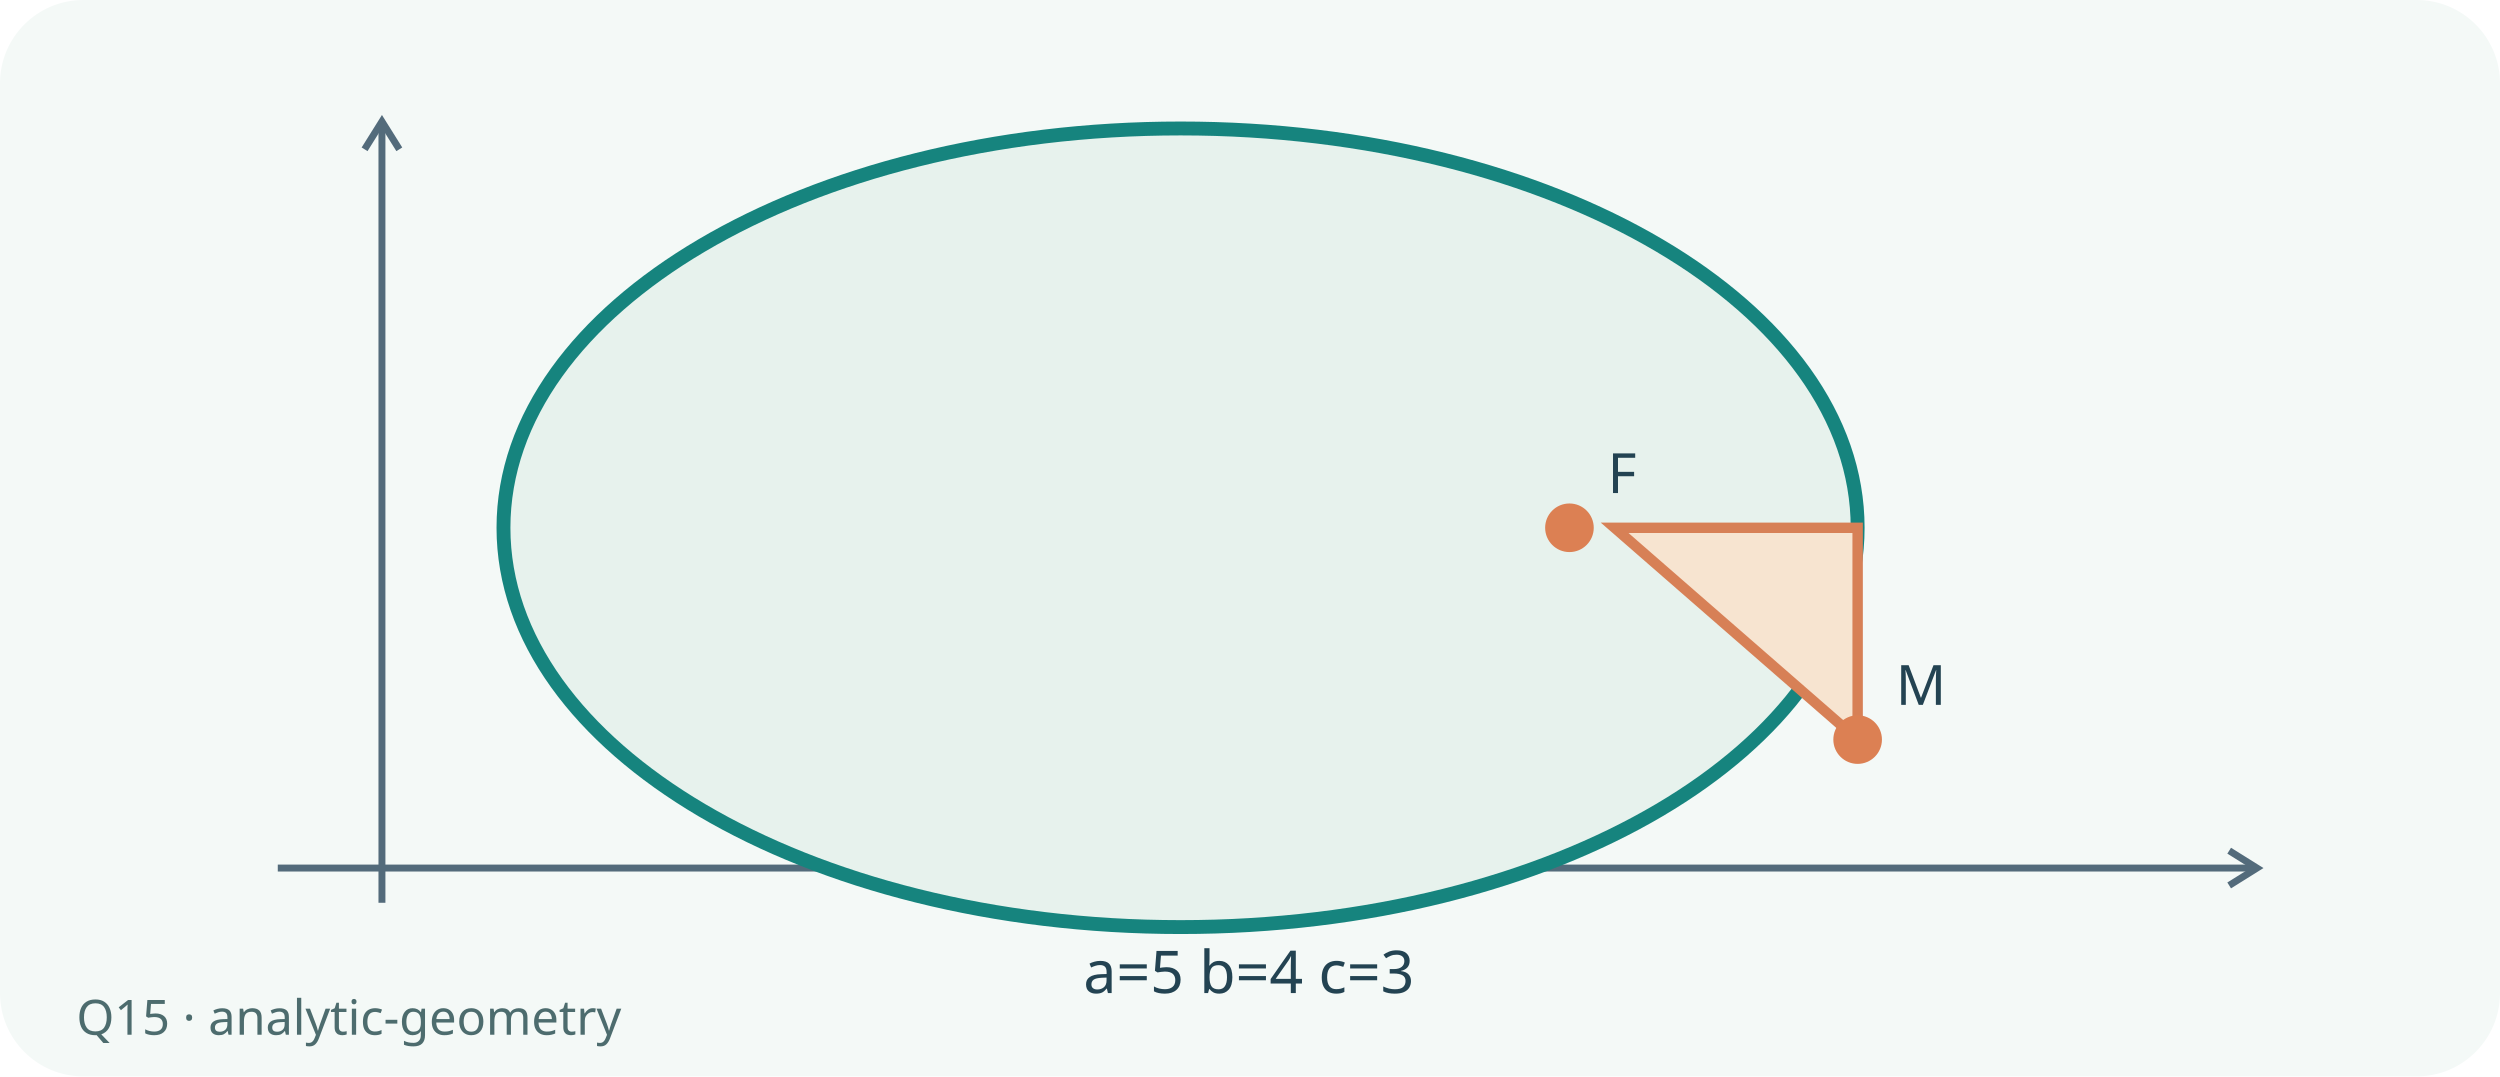
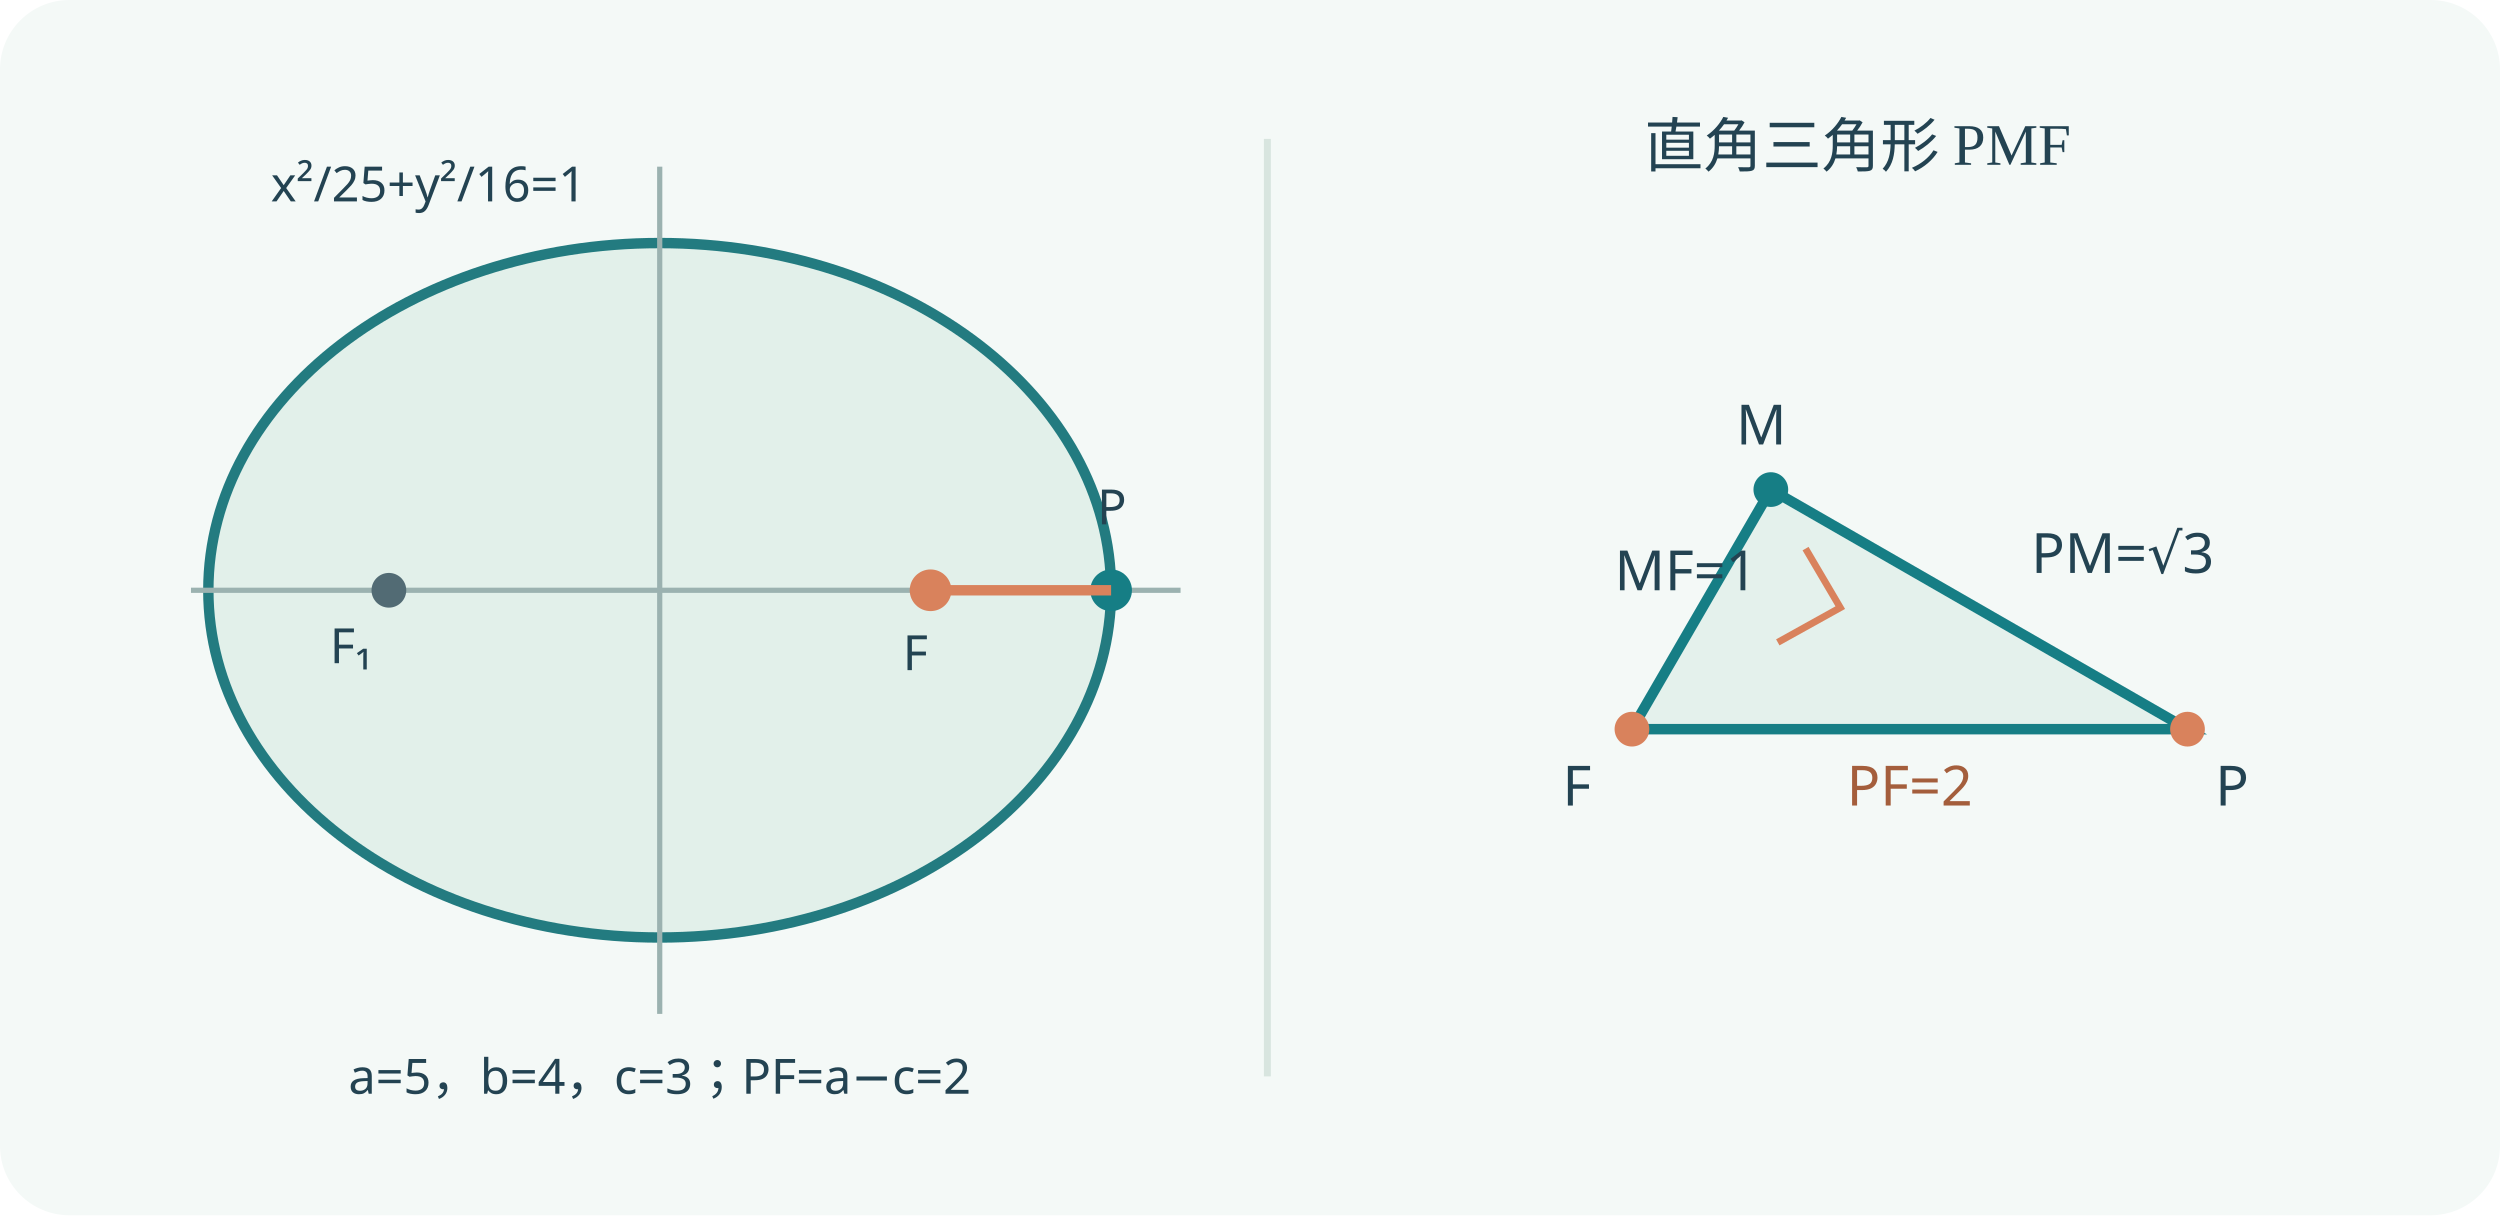
- <svg xmlns="http://www.w3.org/2000/svg" viewBox="0 0 720 310" role="img" aria-label="椭圆最右端离焦点最近，直角三角形把焦距转为 PM 的下界">
-   <rect x="0" y="0" width="720" height="310" rx="24" fill="#f4f9f7" />
-   <path d="M80 250H650M110 260V35" stroke="#536b7b" stroke-width="2" />
-   <path d="m642 245 8 5-8 5 M105 43l5-8 5 8" fill="none" stroke="#536b7b" stroke-width="2" />
-   <ellipse cx="340" cy="152" rx="195" ry="115" fill="#e7f2ed" stroke="#16847e" stroke-width="4" />
-   <path d="M465 152L535 213L535 152Z" fill="#f7e4d0" stroke="#d78056" stroke-width="3" />
-   <circle cx="452" cy="152" r="7" fill="#dc8053" />
-   <text x="463" y="142" fill="#234352" font-size="16" font-family="system-ui, sans-serif">F</text>
-   <circle cx="535" cy="213" r="7" fill="#dc8053" />
-   <text x="546" y="203" fill="#234352" font-size="16" font-family="system-ui, sans-serif">M</text>
-   <text x="312" y="286" fill="#234352" font-size="17" font-family="system-ui, sans-serif">a=5  b=4  c=3</text>
-   <text x="22" y="298" fill="#4d6c6e" font-size="14" font-family="system-ui,sans-serif">Q15 · analytic-geometry</text>
+ <svg xmlns="http://www.w3.org/2000/svg" viewBox="0 0 720 350" role="img" aria-labelledby="q15t q15d">
+   <rect width="720" height="350" rx="20" fill="#f4f9f7" />
+   <ellipse cx="190" cy="170" rx="130" ry="100" fill="#e2f0ea" stroke="#237b80" stroke-width="3" />
+   <path d="M55 170H340M190 48V292" stroke="#9bb2b0" stroke-width="1.5" />
+   <circle cx="112" cy="170" r="5" fill="#526b74" />
+   <circle cx="268" cy="170" r="6" fill="#d9825c" />
+   <circle cx="320" cy="170" r="6" fill="#167e85" />
+   <path d="M268 170H320" stroke="#d9825c" stroke-width="3" />
+   <g fill="#234352" font-family="system-ui,sans-serif" font-size="14">
+     <text x="95" y="191">F₁</text>
+     <text x="260" y="193">F</text>
+     <text x="316" y="151">P</text>
+     <text x="78" y="58">x²/25+y²/16=1</text>
+     <text x="190" y="315" text-anchor="middle">a=5，b=4，c=3；PF=a−c=2</text>
+   </g>
+   <path d="M365 40V310" stroke="#d8e5df" stroke-width="2" />
+   <text x="535" y="48" fill="#234352" font-size="17" text-anchor="middle">直角三角形 PMF</text>
+   <path d="M470 210L630 210L510 141Z" fill="#e4f1ec" stroke="#167e85" stroke-width="3" />
+   <path d="M520 158L530 175L512 185" fill="none" stroke="#d9825c" stroke-width="2" />
+   <circle cx="470" cy="210" r="5" fill="#d9825c" />
+   <circle cx="630" cy="210" r="5" fill="#d9825c" />
+   <circle cx="510" cy="141" r="5" fill="#167e85" />
+   <g fill="#234352" font-family="system-ui,sans-serif" font-size="16">
+     <text x="450" y="232">F</text>
+     <text x="638" y="232">P</text>
+     <text x="500" y="128">M</text>
+     <text x="550" y="232" text-anchor="middle" fill="#a45e3c">PF=2</text>
+     <text x="465" y="170">MF=1</text>
+     <text x="585" y="165">PM=√3</text>
+   </g>
</svg>
